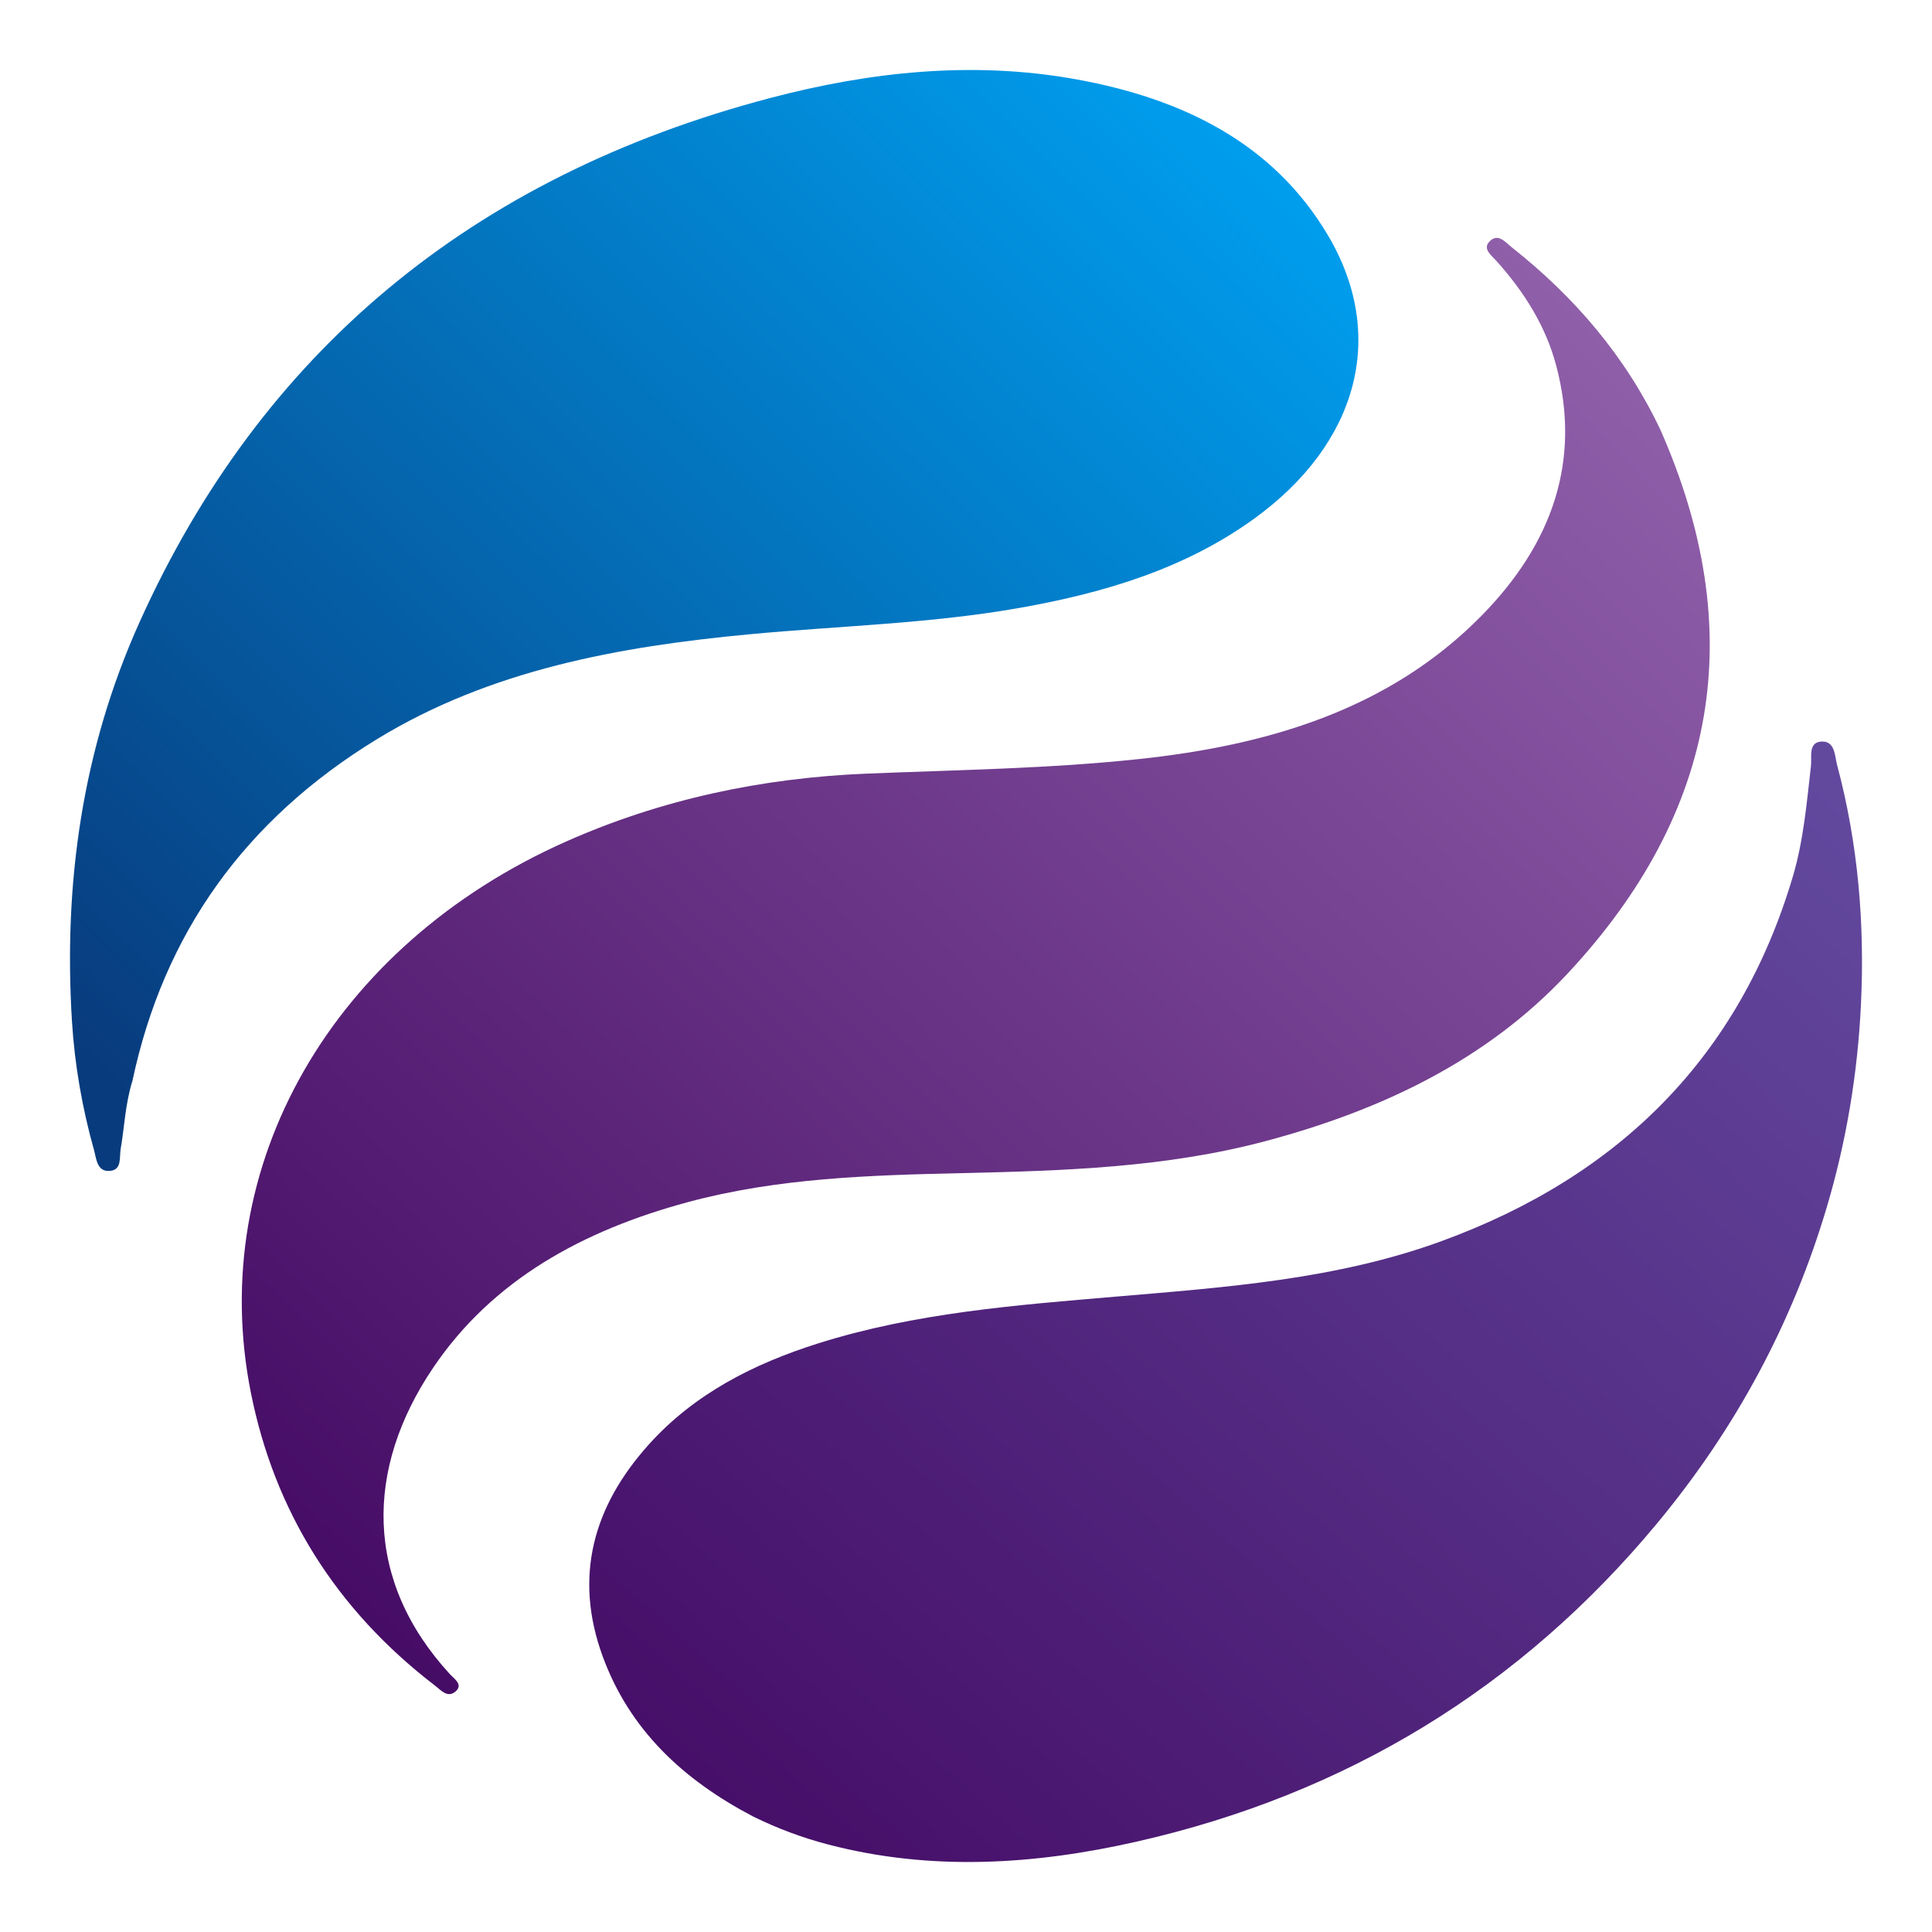
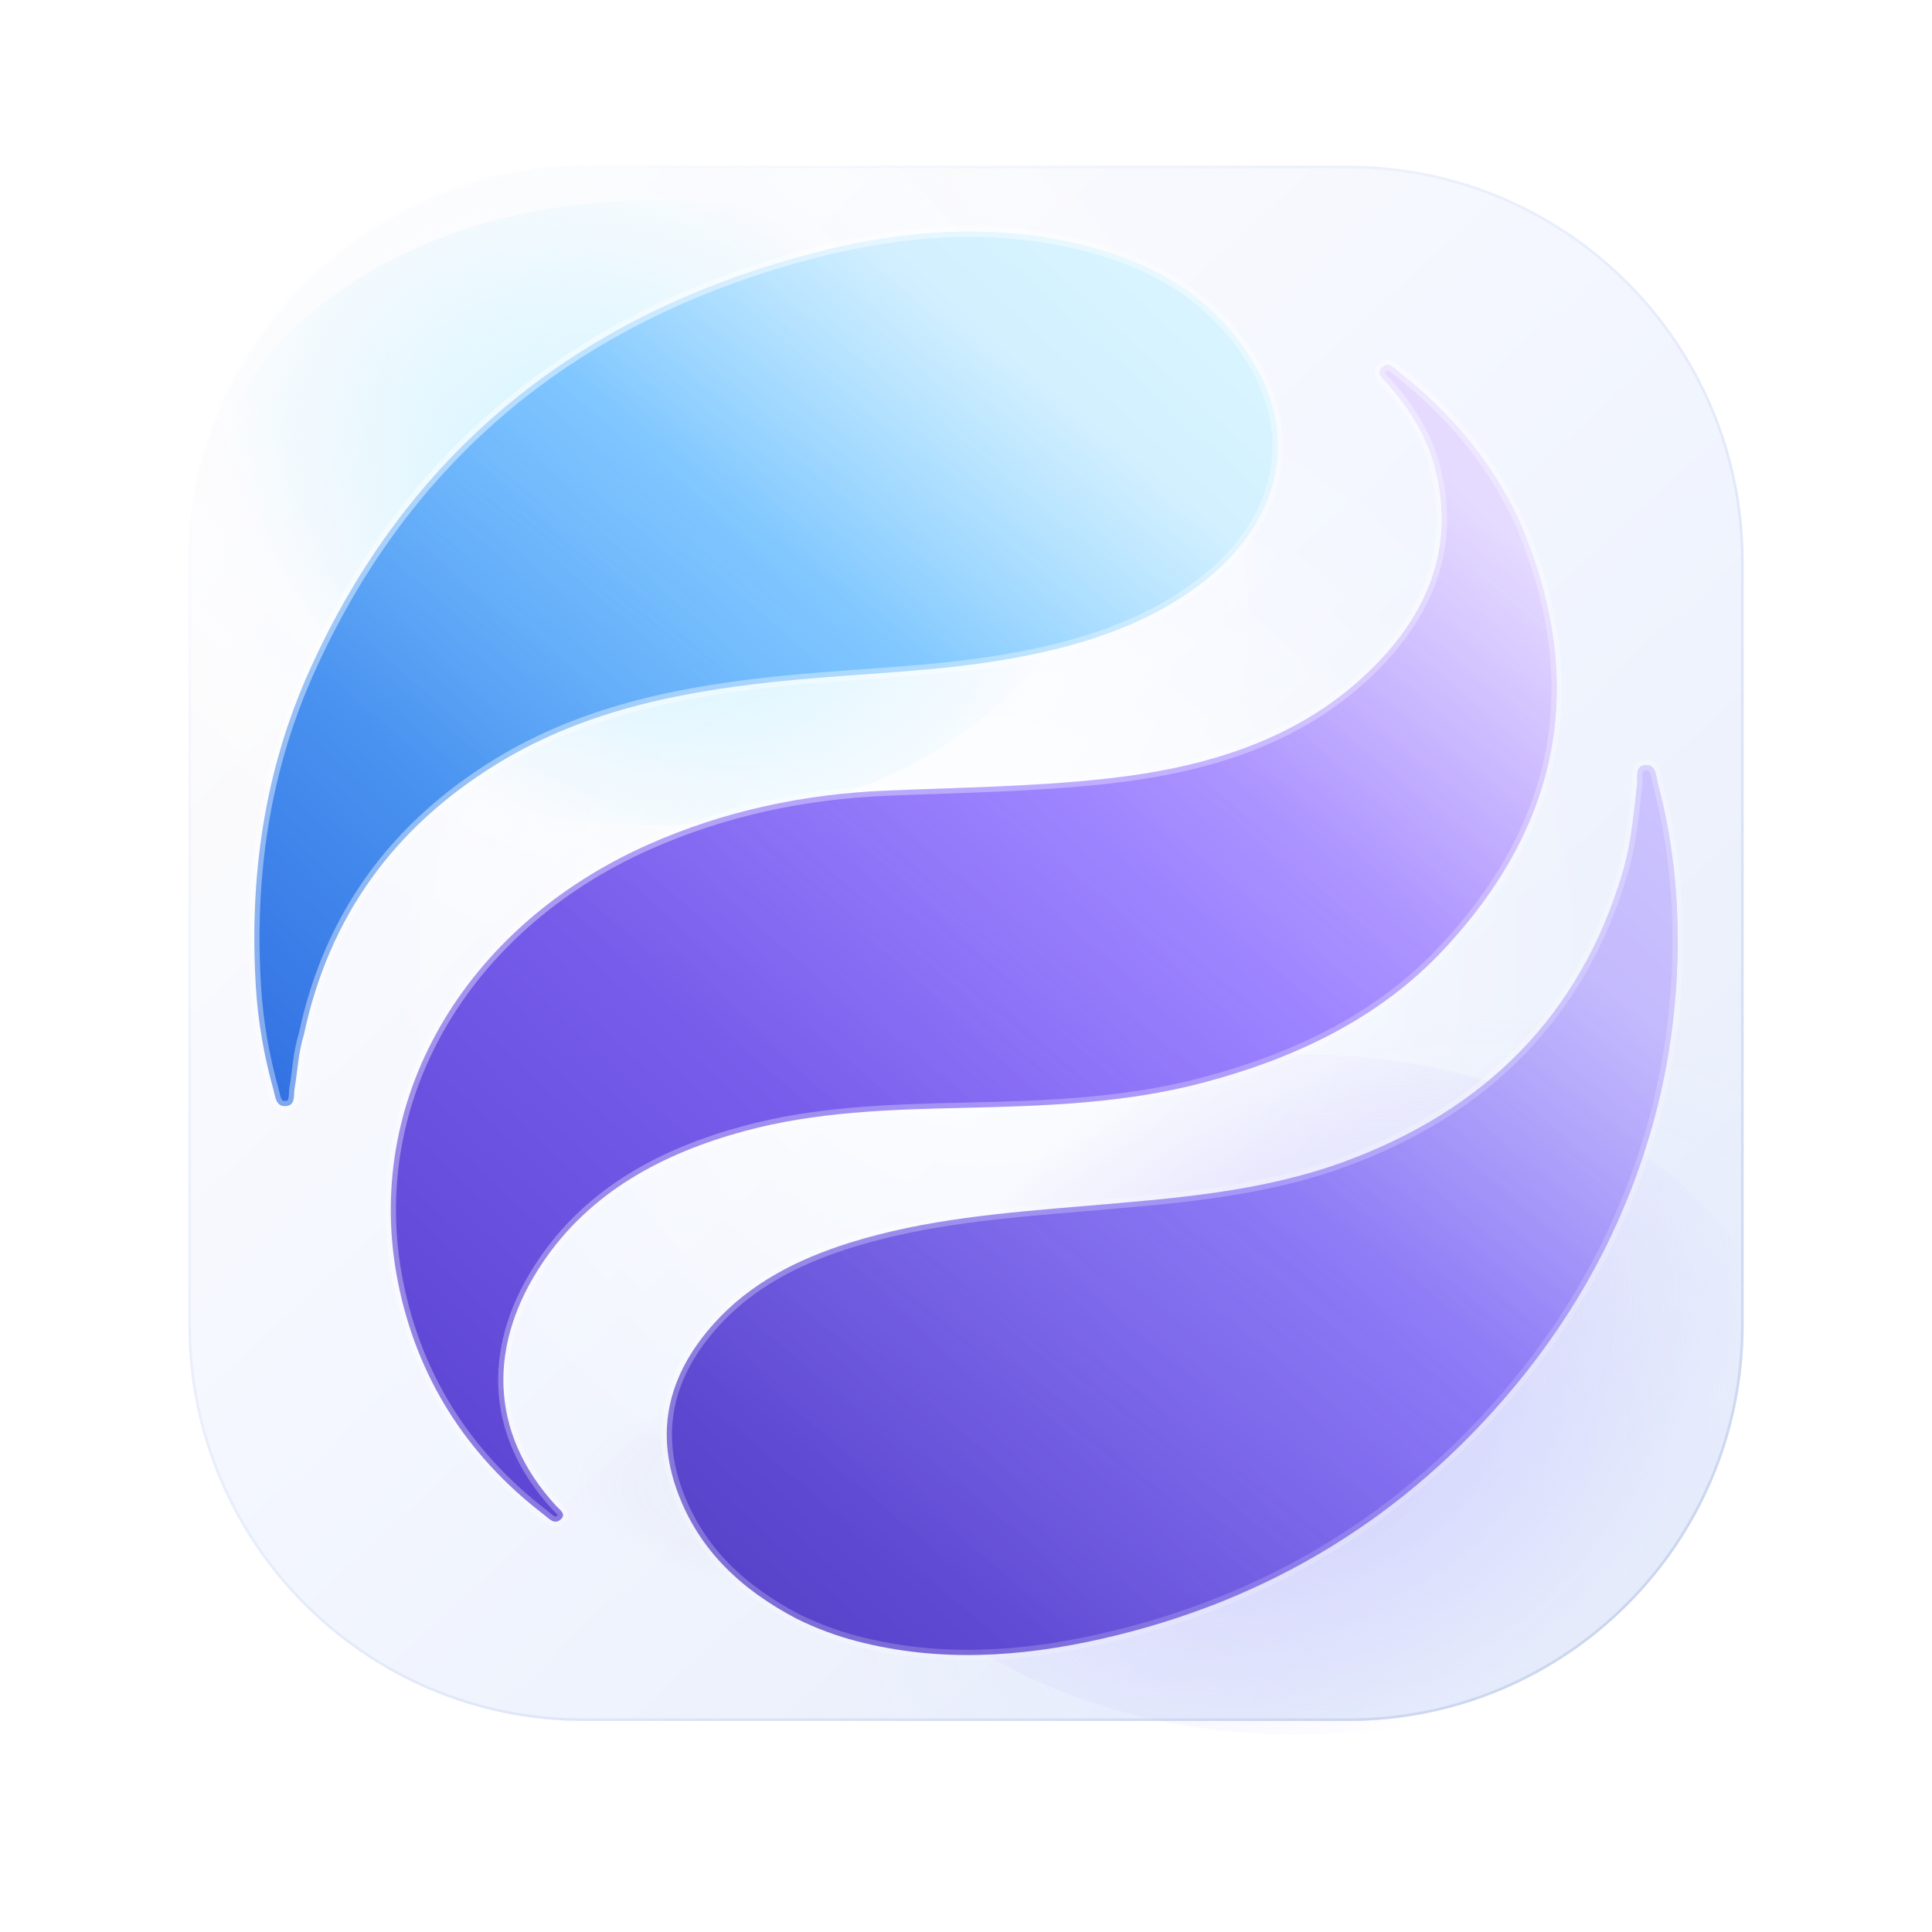
- <svg xmlns="http://www.w3.org/2000/svg" width="1104" height="1104" viewBox="0 0 1104 1104" fill="none">
-   <path d="M948.677 245.308C999.419 359.951 982.085 463.895 895.708 556.384C849.557 605.8 789.373 634.48 722.81 652.156C666.195 667.191 607.981 669.026 549.836 670.349C496.948 671.551 444.175 673.122 392.963 686.957C333.307 703.074 281.519 731.164 247.434 781.694C208.5 839.411 207.959 903.315 257.168 956.742C259.664 959.451 264.768 962.633 260.349 966.511C255.794 970.508 252.039 965.86 248.643 963.258C191.756 919.668 156.816 863.275 143.371 795.914C117.413 665.856 190.171 540.186 323.276 480.968C377.89 456.671 435.628 444.507 495.347 442.065C547.216 439.945 599.224 439.254 650.779 433.758C725.014 425.845 794.292 405.253 846.951 351.463C886.652 310.909 903.895 263.566 889.164 208.545C883.18 186.19 870.861 166.653 855.066 149.066C852.238 145.918 847.101 142.305 851.073 138.069C855.944 132.875 860.209 138.433 863.643 141.143C899.877 169.734 928.84 203.677 948.677 245.308Z" fill="url(#paint0_linear_482_300)" />
-   <path d="M75.68 617.62C71.518 630.96 71.148 643.875 68.957 656.514C68.129 661.285 69.779 668.355 63.017 669.066C55.352 669.873 55.1 662.12 53.752 657.31C46.988 633.186 42.672 608.524 41.129 583.712C36.237 505.072 46.912 428.4 79.75 355.495C149.004 201.743 269.16 100.974 440.18 55.986C496.85 41.079 555.477 34.639 614.478 45.24C675.574 56.217 727.512 81.619 758.82 134.449C792.798 191.785 776.023 253.31 716.885 296.228C677.519 324.796 631.672 338.599 583.716 347.181C532.471 356.353 480.314 357.572 428.567 362.418C353.721 369.428 280.311 382.785 215.668 422.219C139.99 468.385 93.552 533.448 75.68 617.62Z" fill="url(#paint1_linear_482_300)" />
-   <path d="M430.394 1038.02C390.211 1016.98 359.777 988.417 344.437 946.609C327.694 900.976 338.935 860.756 370.823 825.339C396.807 796.479 430.667 779.253 467.721 767.585C522.869 750.22 580.137 745.823 637.443 740.946C700.326 735.594 763.601 731.139 823.485 709.305C925.759 672.016 994.091 603.367 1024.5 500.81C1030.58 480.279 1032.42 458.793 1034.85 437.518C1035.41 432.619 1033.15 424.216 1040.75 423.741C1048.64 423.248 1048.4 431.978 1049.79 437.195C1061.76 482.019 1065.61 527.736 1063.41 573.845C1061.54 613.024 1055.2 651.597 1044 689.416C1024.24 756.172 991.789 816.392 946.937 870.451C869.132 964.23 769.732 1025.18 649.181 1052.44C591.133 1065.57 532.173 1069.35 473.463 1054.06C458.842 1050.25 444.734 1045.06 430.394 1038.02Z" fill="url(#paint2_linear_482_300)" />
+ <svg xmlns="http://www.w3.org/2000/svg" width="1024" height="1024" viewBox="0 0 1024 1024" fill="none">
  <defs>
-     <linearGradient id="paint0_linear_482_300" x1="962.492" y1="181.664" x2="210.667" y2="968.07" gradientUnits="userSpaceOnUse">
-       <stop stop-color="#9262AC" />
-       <stop offset="1" stop-color="#440A64" />
+     <filter id="card-shadow" x="-96" y="-96" width="1216" height="1216" filterUnits="userSpaceOnUse" color-interpolation-filters="sRGB">
+       <feDropShadow dx="0" dy="24" stdDeviation="28" flood-color="#8FA0BF" flood-opacity="0.16" />
+       <feDropShadow dx="0" dy="4" stdDeviation="10" flood-color="#FFFFFF" flood-opacity="0.18" />
+     </filter>
+     <linearGradient id="card-fill" x1="124" y1="92" x2="904" y2="936" gradientUnits="userSpaceOnUse">
+       <stop stop-color="#FFFDFC" />
+       <stop offset="0.44" stop-color="#F4F7FF" />
+       <stop offset="1" stop-color="#E6ECFA" />
    </linearGradient>
-     <linearGradient id="paint1_linear_482_300" x1="661.316" y1="16.575" x2="64.54" y2="620.044" gradientUnits="userSpaceOnUse">
-       <stop stop-color="#009FEF" />
-       <stop offset="1" stop-color="#083B7D" />
+     <radialGradient id="card-top-glow" cx="0" cy="0" r="1" gradientUnits="userSpaceOnUse" gradientTransform="translate(292 206) rotate(35.8125) scale(442.443 308.119)">
+       <stop stop-color="#FFFFFF" stop-opacity="0.98" />
+       <stop offset="0.48" stop-color="#F8FBFF" stop-opacity="0.58" />
+       <stop offset="1" stop-color="#FFFFFF" stop-opacity="0" />
+     </radialGradient>
+     <radialGradient id="card-bottom-glow" cx="0" cy="0" r="1" gradientUnits="userSpaceOnUse" gradientTransform="translate(754 818) rotate(153.126) scale(334.714 248.101)">
+       <stop stop-color="#DDE5FF" stop-opacity="0.64" />
+       <stop offset="0.56" stop-color="#DDE5FF" stop-opacity="0.24" />
+       <stop offset="1" stop-color="#DDE5FF" stop-opacity="0" />
+     </radialGradient>
+     <radialGradient id="card-center-haze" cx="0" cy="0" r="1" gradientUnits="userSpaceOnUse" gradientTransform="translate(520 512) rotate(90) scale(356 356)">
+       <stop stop-color="#FFFFFF" stop-opacity="0.94" />
+       <stop offset="0.62" stop-color="#FFFFFF" stop-opacity="0.34" />
+       <stop offset="1" stop-color="#FFFFFF" stop-opacity="0" />
+     </radialGradient>
+     <linearGradient id="card-stroke" x1="134" y1="102" x2="888" y2="932" gradientUnits="userSpaceOnUse">
+       <stop stop-color="#FFFFFF" stop-opacity="0.94" />
+       <stop offset="0.5" stop-color="#DCE4F7" stop-opacity="0.54" />
+       <stop offset="1" stop-color="#C6D2EC" stop-opacity="0.86" />
    </linearGradient>
-     <linearGradient id="paint2_linear_482_300" x1="1037.23" y1="442.684" x2="419.26" y2="1129.81" gradientUnits="userSpaceOnUse">
-       <stop stop-color="#62499E" />
-       <stop offset="1" stop-color="#440A64" />
+     <radialGradient id="blue-aura" cx="0" cy="0" r="1" gradientUnits="userSpaceOnUse" gradientTransform="translate(324 264) rotate(33.1443) scale(258.2 184.4)">
+       <stop stop-color="#A1E7FF" stop-opacity="0.54" />
+       <stop offset="1" stop-color="#A1E7FF" stop-opacity="0" />
+     </radialGradient>
+     <radialGradient id="violet-aura" cx="0" cy="0" r="1" gradientUnits="userSpaceOnUse" gradientTransform="translate(700 772) rotate(145.388) scale(286.4 200.2)">
+       <stop stop-color="#B9A7FF" stop-opacity="0.42" />
+       <stop offset="1" stop-color="#B9A7FF" stop-opacity="0" />
+     </radialGradient>
+     <radialGradient id="petal-ground-shadow" cx="0" cy="0" r="1" gradientUnits="userSpaceOnUse" gradientTransform="translate(530 824) rotate(90) scale(74 248)">
+       <stop stop-color="#9CA8C6" stop-opacity="0.24" />
+       <stop offset="1" stop-color="#9CA8C6" stop-opacity="0" />
+     </radialGradient>
+     <linearGradient id="petal-violet" x1="846" y1="212" x2="256" y2="838" gradientUnits="userSpaceOnUse">
+       <stop stop-color="#C7ADFF" />
+       <stop offset="0.4" stop-color="#8E71FF" />
+       <stop offset="1" stop-color="#5E46D4" />
+     </linearGradient>
+     <linearGradient id="petal-blue" x1="602" y1="92" x2="118" y2="620" gradientUnits="userSpaceOnUse">
+       <stop stop-color="#9BE5FF" />
+       <stop offset="0.42" stop-color="#63B8FF" />
+       <stop offset="1" stop-color="#316FE2" />
+     </linearGradient>
+     <linearGradient id="petal-indigo" x1="904" y1="422" x2="402" y2="972" gradientUnits="userSpaceOnUse">
+       <stop stop-color="#A495FF" />
+       <stop offset="0.45" stop-color="#7862F3" />
+       <stop offset="1" stop-color="#533EC4" />
+     </linearGradient>
+     <linearGradient id="petal-blue-gloss" x1="458" y1="110" x2="206" y2="422" gradientUnits="userSpaceOnUse">
+       <stop stop-color="#FFFFFF" stop-opacity="0.72" />
+       <stop offset="0.42" stop-color="#F0FAFF" stop-opacity="0.22" />
+       <stop offset="1" stop-color="#FFFFFF" stop-opacity="0" />
+     </linearGradient>
+     <linearGradient id="petal-violet-gloss" x1="734" y1="204" x2="412" y2="600" gradientUnits="userSpaceOnUse">
+       <stop stop-color="#FFFFFF" stop-opacity="0.68" />
+       <stop offset="0.4" stop-color="#F7F1FF" stop-opacity="0.22" />
+       <stop offset="1" stop-color="#FFFFFF" stop-opacity="0" />
+     </linearGradient>
+     <linearGradient id="petal-indigo-gloss" x1="802" y1="474" x2="486" y2="880" gradientUnits="userSpaceOnUse">
+       <stop stop-color="#FFFFFF" stop-opacity="0.54" />
+       <stop offset="0.4" stop-color="#F5F2FF" stop-opacity="0.2" />
+       <stop offset="1" stop-color="#FFFFFF" stop-opacity="0" />
+     </linearGradient>
+     <linearGradient id="petal-edge" x1="170" y1="124" x2="834" y2="910" gradientUnits="userSpaceOnUse">
+       <stop stop-color="#FFFFFF" stop-opacity="0.5" />
+       <stop offset="1" stop-color="#FFFFFF" stop-opacity="0.12" />
    </linearGradient>
  </defs>
+   <g transform="translate(512 500) scale(0.92) translate(-512 -512)">
+     <g filter="url(#card-shadow)">
+       <rect x="64" y="64" width="896" height="896" rx="228" fill="url(#card-fill)" />
+       <rect x="64" y="64" width="896" height="896" rx="228" fill="url(#card-top-glow)" />
+       <rect x="64" y="64" width="896" height="896" rx="228" fill="url(#card-bottom-glow)" />
+       <rect x="64" y="64" width="896" height="896" rx="228" fill="url(#card-center-haze)" />
+       <rect x="64.75" y="64.75" width="894.5" height="894.5" rx="227.25" stroke="url(#card-stroke)" stroke-width="1.5" />
+     </g>
+     <ellipse cx="330" cy="264" rx="254" ry="180" fill="url(#blue-aura)" />
+     <ellipse cx="704" cy="772" rx="280" ry="196" fill="url(#violet-aura)" />
+     <ellipse cx="530" cy="824" rx="248" ry="74" fill="url(#petal-ground-shadow)" />
+     <path d="M829.652 266.407C870.284 358.211 856.404 441.447 787.235 515.51C750.278 555.082 702.083 578.048 648.782 592.203C603.445 604.243 556.828 605.712 510.267 606.771C467.915 607.734 425.656 608.992 384.646 620.071C336.875 632.977 295.404 655.471 268.109 695.934C236.932 742.153 236.498 793.326 275.904 836.11C277.903 838.279 281.99 840.827 278.451 843.932C274.803 847.133 271.797 843.411 269.077 841.327C223.523 806.421 195.544 761.263 184.778 707.321C163.991 603.174 222.254 502.54 328.842 455.119C372.575 435.662 418.812 425.921 466.633 423.966C508.169 422.268 549.816 421.715 591.1 417.314C650.546 410.977 706.023 394.487 748.191 351.413C779.983 318.939 793.791 281.028 781.995 236.967C777.202 219.066 767.338 203.421 754.689 189.338C752.425 186.817 748.312 183.923 751.492 180.532C755.393 176.372 758.808 180.823 761.558 182.994C790.573 205.888 813.766 233.069 829.652 266.407Z" fill="url(#petal-violet)" />
+     <path d="M829.652 266.407C870.284 358.211 856.404 441.447 787.235 515.51C750.278 555.082 702.083 578.048 648.782 592.203C603.445 604.243 556.828 605.712 510.267 606.771C467.915 607.734 425.656 608.992 384.646 620.071C336.875 632.977 295.404 655.471 268.109 695.934C236.932 742.153 236.498 793.326 275.904 836.11C277.903 838.279 281.99 840.827 278.451 843.932C274.803 847.133 271.797 843.411 269.077 841.327C223.523 806.421 195.544 761.263 184.778 707.321C163.991 603.174 222.254 502.54 328.842 455.119C372.575 435.662 418.812 425.921 466.633 423.966C508.169 422.268 549.816 421.715 591.1 417.314C650.546 410.977 706.023 394.487 748.191 351.413C779.983 318.939 793.791 281.028 781.995 236.967C777.202 219.066 767.338 203.421 754.689 189.338C752.425 186.817 748.312 183.923 751.492 180.532C755.393 176.372 758.808 180.823 761.558 182.994C790.573 205.888 813.766 233.069 829.652 266.407Z" fill="url(#petal-violet-gloss)" opacity="0.88" />
+     <path d="M829.652 266.407C870.284 358.211 856.404 441.447 787.235 515.51C750.278 555.082 702.083 578.048 648.782 592.203C603.445 604.243 556.828 605.712 510.267 606.771C467.915 607.734 425.656 608.992 384.646 620.071C336.875 632.977 295.404 655.471 268.109 695.934C236.932 742.153 236.498 793.326 275.904 836.11C277.903 838.279 281.99 840.827 278.451 843.932C274.803 847.133 271.797 843.411 269.077 841.327C223.523 806.421 195.544 761.263 184.778 707.321C163.991 603.174 222.254 502.54 328.842 455.119C372.575 435.662 418.812 425.921 466.633 423.966C508.169 422.268 549.816 421.715 591.1 417.314C650.546 410.977 706.023 394.487 748.191 351.413C779.983 318.939 793.791 281.028 781.995 236.967C777.202 219.066 767.338 203.421 754.689 189.338C752.425 186.817 748.312 183.923 751.492 180.532C755.393 176.372 758.808 180.823 761.558 182.994C790.573 205.888 813.766 233.069 829.652 266.407Z" stroke="url(#petal-edge)" stroke-width="6" />
+     <path d="M130.572 564.547C127.239 575.229 126.943 585.572 125.188 595.693C124.525 599.514 125.847 605.175 120.432 605.744C114.293 606.39 114.092 600.182 113.012 596.33C107.596 577.012 104.14 557.263 102.904 537.394C98.986 474.421 107.535 413.023 133.831 354.643C189.289 231.521 285.507 150.827 422.456 114.801C467.837 102.864 514.784 97.707 562.031 106.196C610.956 114.987 652.546 135.328 677.617 177.633C704.827 223.547 691.393 272.815 644.037 307.182C612.513 330.06 575.799 341.112 537.398 347.985C496.362 355.329 454.595 356.305 413.157 360.186C353.222 365.8 294.436 376.496 242.671 408.074C182.07 445.042 144.883 497.144 130.572 564.547Z" fill="url(#petal-blue)" />
+     <path d="M130.572 564.547C127.239 575.229 126.943 585.572 125.188 595.693C124.525 599.514 125.847 605.175 120.432 605.744C114.293 606.39 114.092 600.182 113.012 596.33C107.596 577.012 104.14 557.263 102.904 537.394C98.986 474.421 107.535 413.023 133.831 354.643C189.289 231.521 285.507 150.827 422.456 114.801C467.837 102.864 514.784 97.707 562.031 106.196C610.956 114.987 652.546 135.328 677.617 177.633C704.827 223.547 691.393 272.815 644.037 307.182C612.513 330.06 575.799 341.112 537.398 347.985C496.362 355.329 454.595 356.305 413.157 360.186C353.222 365.8 294.436 376.496 242.671 408.074C182.07 445.042 144.883 497.144 130.572 564.547Z" fill="url(#petal-blue-gloss)" opacity="0.86" />
+     <path d="M130.572 564.547C127.239 575.229 126.943 585.572 125.188 595.693C124.525 599.514 125.847 605.175 120.432 605.744C114.293 606.39 114.092 600.182 113.012 596.33C107.596 577.012 104.14 557.263 102.904 537.394C98.986 474.421 107.535 413.023 133.831 354.643C189.289 231.521 285.507 150.827 422.456 114.801C467.837 102.864 514.784 97.707 562.031 106.196C610.956 114.987 652.546 135.328 677.617 177.633C704.827 223.547 691.393 272.815 644.037 307.182C612.513 330.06 575.799 341.112 537.398 347.985C496.362 355.329 454.595 356.305 413.157 360.186C353.222 365.8 294.436 376.496 242.671 408.074C182.07 445.042 144.883 497.144 130.572 564.547Z" stroke="url(#petal-edge)" stroke-width="6" />
+     <path d="M414.62 901.197C382.442 884.346 358.071 861.474 345.787 827.995C332.38 791.453 341.381 759.245 366.917 730.884C387.724 707.774 414.839 693.979 444.511 684.636C488.673 670.73 534.531 667.21 580.421 663.304C630.776 659.018 681.446 655.451 729.4 637.967C811.299 608.106 866.018 553.133 890.365 471.008C895.239 454.567 896.715 437.361 898.656 420.324C899.103 416.401 897.296 409.672 903.379 409.292C909.696 408.898 909.507 415.888 910.622 420.066C920.205 455.96 923.292 492.569 921.529 529.493C920.03 560.866 914.954 591.755 905.988 622.04C890.161 675.497 864.175 723.72 828.258 767.01C765.953 842.105 686.356 890.914 589.821 912.743C543.337 923.255 496.123 926.28 449.109 914.04C437.401 910.991 426.103 906.835 414.62 901.197Z" fill="url(#petal-indigo)" />
+     <path d="M414.62 901.197C382.442 884.346 358.071 861.474 345.787 827.995C332.38 791.453 341.381 759.245 366.917 730.884C387.724 707.774 414.839 693.979 444.511 684.636C488.673 670.73 534.531 667.21 580.421 663.304C630.776 659.018 681.446 655.451 729.4 637.967C811.299 608.106 866.018 553.133 890.365 471.008C895.239 454.567 896.715 437.361 898.656 420.324C899.103 416.401 897.296 409.672 903.379 409.292C909.696 408.898 909.507 415.888 910.622 420.066C920.205 455.96 923.292 492.569 921.529 529.493C920.03 560.866 914.954 591.755 905.988 622.04C890.161 675.497 864.175 723.72 828.258 767.01C765.953 842.105 686.356 890.914 589.821 912.743C543.337 923.255 496.123 926.28 449.109 914.04C437.401 910.991 426.103 906.835 414.62 901.197Z" fill="url(#petal-indigo-gloss)" opacity="0.8" />
+     <path d="M414.62 901.197C382.442 884.346 358.071 861.474 345.787 827.995C332.38 791.453 341.381 759.245 366.917 730.884C387.724 707.774 414.839 693.979 444.511 684.636C488.673 670.73 534.531 667.21 580.421 663.304C630.776 659.018 681.446 655.451 729.4 637.967C811.299 608.106 866.018 553.133 890.365 471.008C895.239 454.567 896.715 437.361 898.656 420.324C899.103 416.401 897.296 409.672 903.379 409.292C909.696 408.898 909.507 415.888 910.622 420.066C920.205 455.96 923.292 492.569 921.529 529.493C920.03 560.866 914.954 591.755 905.988 622.04C890.161 675.497 864.175 723.72 828.258 767.01C765.953 842.105 686.356 890.914 589.821 912.743C543.337 923.255 496.123 926.28 449.109 914.04C437.401 910.991 426.103 906.835 414.62 901.197Z" stroke="url(#petal-edge)" stroke-width="6" />
+   </g>
</svg>
